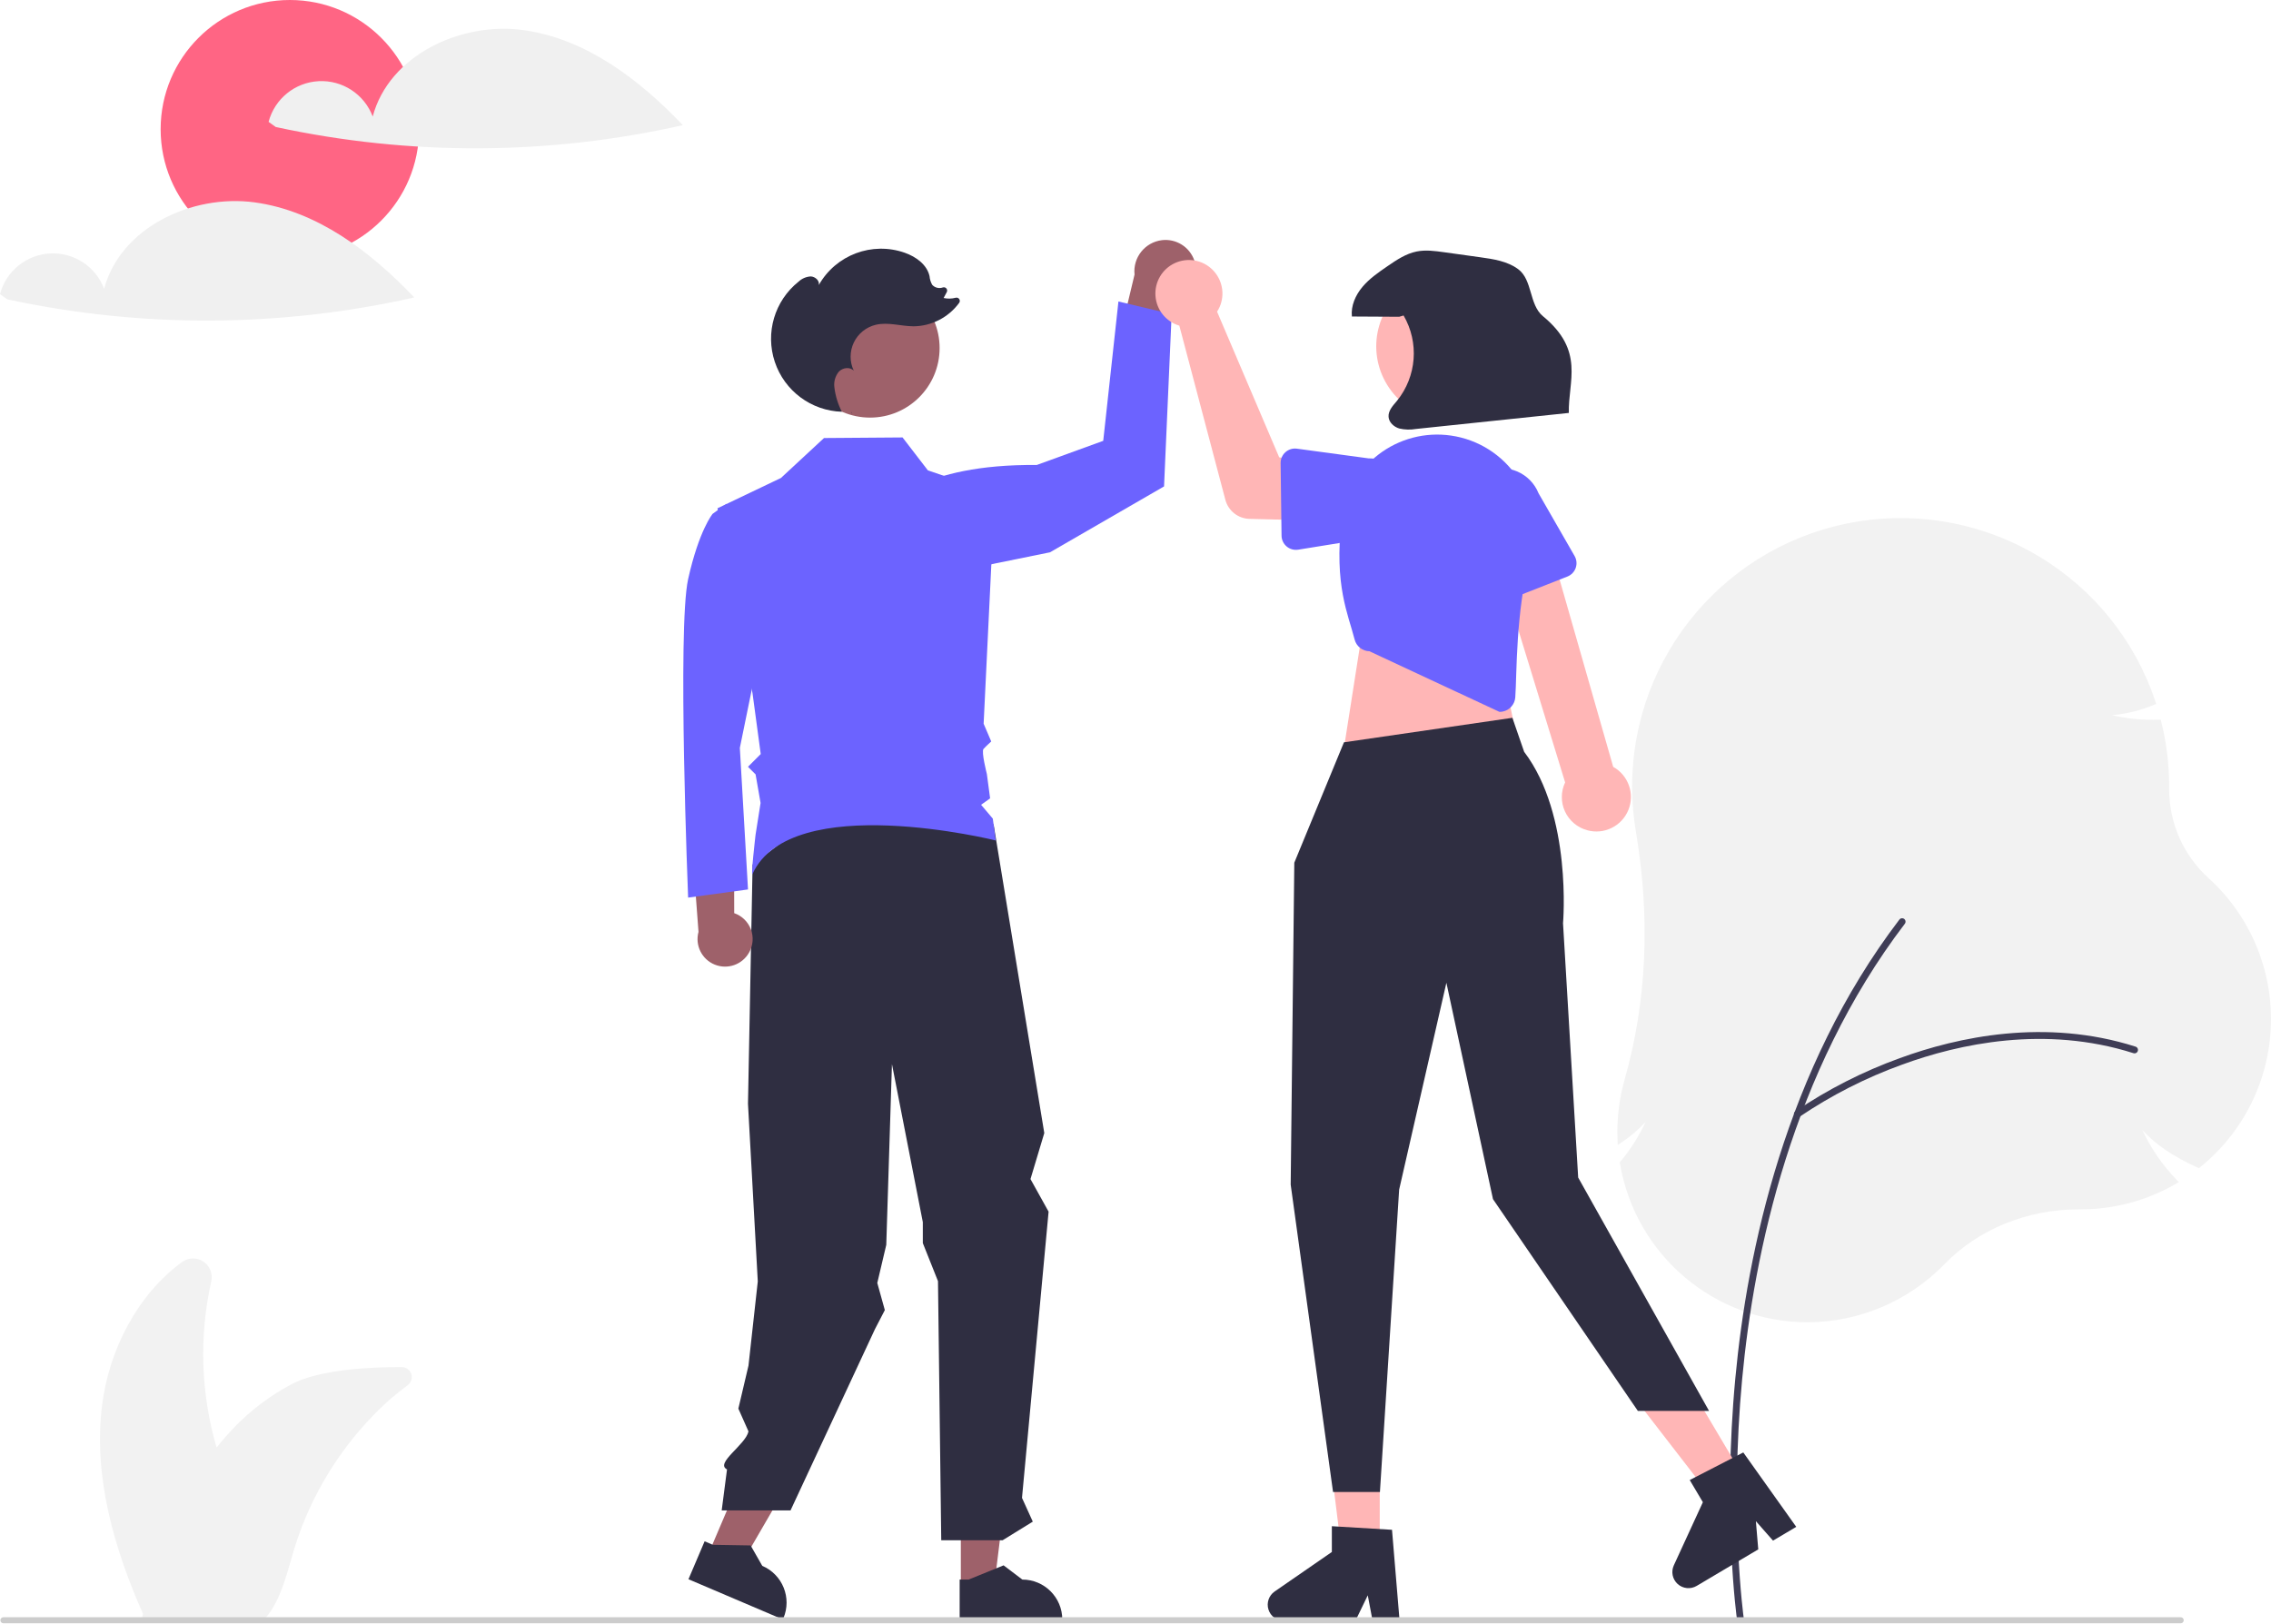
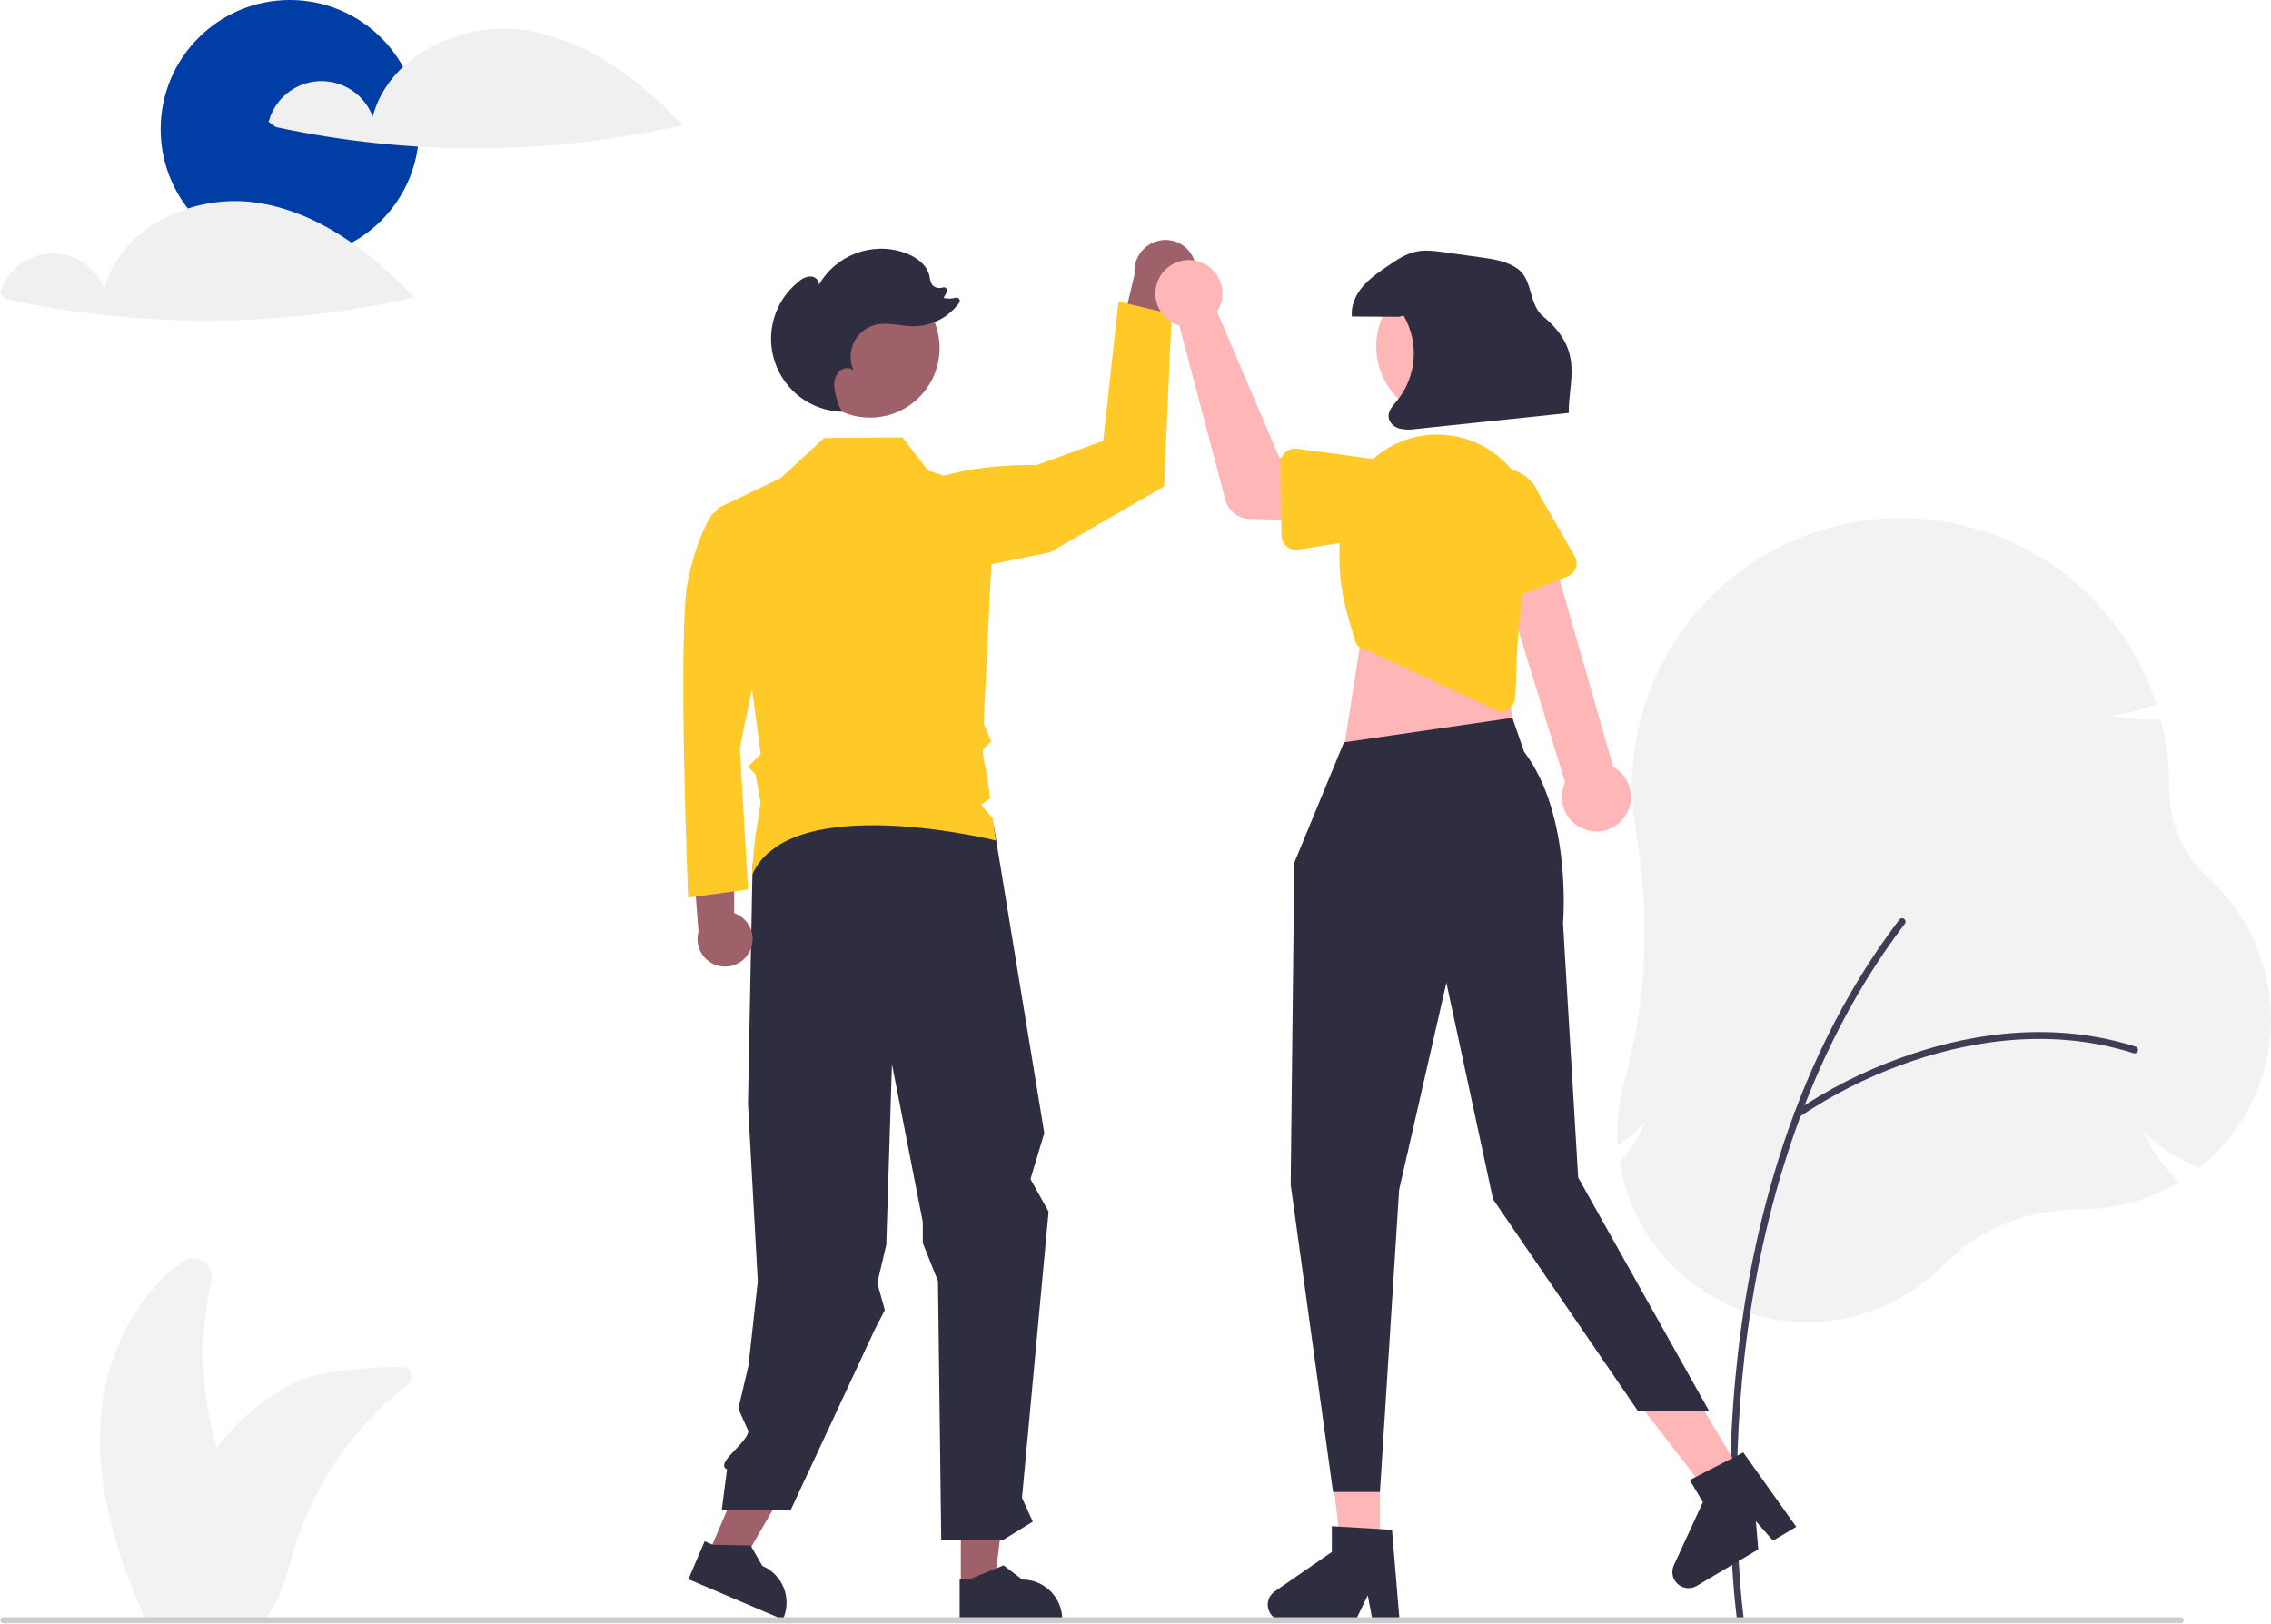
<svg xmlns="http://www.w3.org/2000/svg" data-name="Layer 1" width="896.268" height="640.726" viewBox="0 0 896.268 640.726">
-   <circle cx="114.399" cy="51" r="51" fill="#ff6584" />
+   <circle cx="114.399" cy="51" r="51" fill="#003DA5" />
  <path d="M865.289,651.556a75.131,75.131,0,0,1-74.098-62.755l-.061-.371.239-.287a71.986,71.986,0,0,0,9.967-15.701,51.426,51.426,0,0,1-9.801,8.315l-1.202.8-.069-1.441c-.061-1.244-.091-2.48-.091-3.674a75.765,75.765,0,0,1,2.876-20.742c8.721-30.651,10.212-63.566,4.433-97.83a107.231,107.231,0,0,1-1.483-17.78A105.99,105.99,0,0,1,1002.585,406.745l.241.729-.711.288a55.21,55.21,0,0,1-16.781,4.164,72.001,72.001,0,0,0,18.631,1.79l.661-.023.161.643a106.441,106.441,0,0,1,3.159,25.756l-.004.94a47.316,47.316,0,0,0,15.63,35.28,75.108,75.108,0,0,1-3.505,114.105l-.392.316-.459-.209c-9.673-4.389-16.72-9.17-21.873-14.877a73.222,73.222,0,0,0,13.688,19.839l.728.75-.903.526a75.057,75.057,0,0,1-37.837,10.218l-.379-.001c-.134-.001-.269-.001-.402-.001-20.337,0-39.612,7.864-52.943,21.612A75.682,75.682,0,0,1,865.289,651.556Z" transform="translate(-151.8662 -129.6369)" fill="#f2f2f2" />
  <path d="M838.706,769.908a1.356,1.356,0,0,1-1.34-1.165c-.058-.405-5.699-41.092-.632-95.168,4.679-49.94,19.706-121.871,64.72-180.947a1.356,1.356,0,1,1,2.157,1.643C858.985,552.838,844.079,624.242,839.433,673.829c-5.037,53.761.56,94.131.617,94.533a1.357,1.357,0,0,1-1.344,1.547Z" transform="translate(-151.8662 -129.6369)" fill="#3f3d56" />
  <path d="M861.209,570.744a1.356,1.356,0,0,1-.798-2.452,186.848,186.848,0,0,1,41.249-20.998c22.758-8.332,57.365-15.885,92.992-4.546a1.356,1.356,0,1,1-.822,2.583c-34.897-11.106-68.877-3.677-91.238,4.509a183.779,183.779,0,0,0-40.588,20.645A1.35,1.35,0,0,1,861.209,570.744Z" transform="translate(-151.8662 -129.6369)" fill="#3f3d56" />
  <path d="M310.425,669.228c-12.647-.023-32.558.997-43.404,6.724a89.88,89.88,0,0,0-22.492,16.848,108.069,108.069,0,0,0-7.184,8.216,131.504,131.504,0,0,1-2.11-65.603,7.375,7.375,0,0,0-11.474-7.674c-17.619,12.849-28.884,34.624-31.623,56.653-3.49,28.067,4.729,56.351,16.152,82.234l-.004.013c-.021.116-.053.243-.085.37-.042.19-.095.38-.137.571-.074.328-.158.666-.233.994l1.85-.085c.106.053.212.095.317.148h46.327a21.981,21.981,0,0,0,1.712-2.114c5.126-7.029,7.251-16.552,9.84-25.145a128.125,128.125,0,0,1,7.018-18.159,131.938,131.938,0,0,1,28.654-39.224c.38-.359.772-.719,1.163-1.067,1.992-1.832,5.081-4.283,8.099-6.584A3.962,3.962,0,0,0,310.425,669.228Z" transform="translate(-151.8662 -129.6369)" fill="#f2f2f2" />
  <path d="M623.214,232.421a12.334,12.334,0,0,1-7.269,15.697,12.118,12.118,0,0,1-2.065.569l-7.001,42.868L590.456,276.392l9.166-38.383a12.378,12.378,0,0,1,10.843-13.582,12.052,12.052,0,0,1,12.749,7.995Z" transform="translate(-151.8662 -129.6369)" fill="#9e616a" />
-   <path d="M502.012,329.556s12.746-16.841,59-16.38l26.254-9.539,6-55,21,5-3,68-45,26-59,12Z" transform="translate(-151.8662 -129.6369)" fill="#6c63ff" />
+   <path d="M502.012,329.556s12.746-16.841,59-16.38l26.254-9.539,6-55,21,5-3,68-45,26-59,12Z" transform="translate(-151.8662 -129.6369)" fill="#FFC928" />
  <polygon points="279.072 614.545 291.189 619.708 316.872 575.43 298.989 567.809 279.072 614.545" fill="#9e616a" />
  <polygon points="379.2 626.011 392.37 626.01 398.636 575.208 379.197 575.209 379.2 626.011" fill="#9e616a" />
  <path d="M530.602,769.387l40.502-.002v-.512a15.765,15.765,0,0,0-15.764-15.764h-.001l-7.398-5.613L534.137,753.11l-3.536 0Z" transform="translate(-151.8662 -129.6369)" fill="#2f2e41" />
  <path d="M423.571,752.977l37.259,15.878.201-.471a15.765,15.765,0,0,0-8.322-20.683l-.001-0-4.605-8.064-14.899-.248-3.252-1.386Z" transform="translate(-151.8662 -129.6369)" fill="#2f2e41" />
  <path d="M543.986,454.984l20.017,121.884-5.448,18.163,7.148,12.864L555.206,720.865l4.261,9.381-11.906,7.342h-24.226l-1.286-102.273L516.065,620.3v-8.276l-12.182-62.364-2.243,71.336-3.544,15.039,2.977,10.708-3.889,7.502L463.853,725.817H436.687l2.101-16.185h0c-4.867-2.464,7.307-9.666,8.477-14.995l-4-9,4-17,3.668-33.218L447.065,565.3l1.82-94.423,31.778-24.3Z" transform="translate(-151.8662 -129.6369)" fill="#2f2e41" />
  <circle id="ba239c3b-fb1a-4f53-9b5e-0d02c9b79e51" data-name="ab6171fa-7d69-4734-b81c-8dff60f9761b" cx="343.373" cy="137.381" r="27.453" fill="#9e616a" />
  <path d="M447.538,505.542a10.803,10.803,0,0,0-5.91-15.475l-.065-38.39L424.927,462.687l2.612,34.768A10.862,10.862,0,0,0,447.538,505.542Z" transform="translate(-151.8662 -129.6369)" fill="#9e616a" />
-   <path id="ac373832-f8f4-49a2-b77a-d6c2c8bc901b-10" data-name="f348f81f-b961-4ae4-bc6b-758f6acfb12a" d="M446,335.677l-7.432-7.164-5.46,3.941s-5.372,6.446-9.669,25.784,0,125.695,0,125.695l23.635-3.223-3.223-55.864,9.669-47.27Z" transform="translate(-151.8662 -129.6369)" fill="#6c63ff" />
-   <path d="M435.026,330.261,460.065,318.3l17-15.768,31-.232,10,13,26.4,8.968L540.065,415.3l3,7s-2.09,1.888-3.045,2.944,1.32,9.897,1.32,9.897l1.282,9.618L539.065,447.3l4.624,5.462,1.148,8.61s-80.715-20.062-95.966,13.172c-.806,1.756,1.178-15.405,1.178-15.405l1.984-12.563-1.969-11.276-3-3,5.032-5.032-3.226-23.874Z" transform="translate(-151.8662 -129.6369)" fill="#6c63ff" />
+   <path id="ac373832-f8f4-49a2-b77a-d6c2c8bc901b-10" data-name="f348f81f-b961-4ae4-bc6b-758f6acfb12a" d="M446,335.677l-7.432-7.164-5.46,3.941s-5.372,6.446-9.669,25.784,0,125.695,0,125.695l23.635-3.223-3.223-55.864,9.669-47.27Z" transform="translate(-151.8662 -129.6369)" fill="#FFC928" />
+   <path d="M435.026,330.261,460.065,318.3l17-15.768,31-.232,10,13,26.4,8.968L540.065,415.3l3,7s-2.09,1.888-3.045,2.944,1.32,9.897,1.32,9.897l1.282,9.618L539.065,447.3l4.624,5.462,1.148,8.61s-80.715-20.062-95.966,13.172c-.806,1.756,1.178-15.405,1.178-15.405l1.984-12.563-1.969-11.276-3-3,5.032-5.032-3.226-23.874Z" transform="translate(-151.8662 -129.6369)" fill="#FFC928" />
  <polygon points="544.516 614.005 529.657 614.005 522.586 556.692 544.516 556.692 544.516 614.005" fill="#ffb6b6" />
  <path d="M704.225,769.387H693.569l-1.902-10.06-4.871,10.06h-28.262a6.353,6.353,0,0,1-3.61-11.581l22.569-15.587V732.048l23.739,1.417Z" transform="translate(-151.8662 -129.6369)" fill="#2f2e41" />
  <polygon points="689.025 584.524 676.244 592.103 640.927 546.414 659.79 535.228 689.025 584.524" fill="#ffb6b6" />
  <path d="M860.769,732.304l-9.165,5.435-6.768-7.683.942,11.138-24.309,14.416a6.353,6.353,0,0,1-9.012-8.12l11.461-24.919-5.188-8.748,21.141-10.89Z" transform="translate(-151.8662 -129.6369)" fill="#2f2e41" />
  <polygon points="537.884 247.55 530.664 293.582 599.261 294.484 590.235 250.258 537.884 247.55" fill="#ffb6b6" />
  <path d="M682.266,422.637l-19.593,47.517-1.427,127.071L677.965,718.551h18.503l7.581-119.349,18.646-81.663,18.39,85.411L798.266,686.551h28.098l-51.658-92.125-5.979-100.354s3.726-42.573-15.344-67.694l-4.642-13.411Z" transform="translate(-151.8662 -129.6369)" fill="#2f2e41" />
  <path d="M778.235,457.329a13.541,13.541,0,0,1-8.676-18.864L740.377,343.324l21.465-4.255,26.69,93.258a13.614,13.614,0,0,1-10.296,25.002Z" transform="translate(-151.8662 -129.6369)" fill="#ffb6b6" />
-   <path d="M743.616,410.608l-51.286-23.913a6.182,6.182,0,0,1-5.86-4.657c-2.535-10.036-8.112-21.193-5.154-47.244a37.991,37.991,0,0,1,43.181-33.234A38.008,38.008,0,0,1,755.874,348.839c-5.952,22.604-5.314,46.775-5.993,56.065a6.168,6.168,0,0,1-4.941,5.588h0a6.15,6.15,0,0,1-1.193.118C743.704,410.61,743.66,410.609,743.616,410.608Z" transform="translate(-151.8662 -129.6369)" fill="#6c63ff" />
+   <path d="M743.616,410.608l-51.286-23.913a6.182,6.182,0,0,1-5.86-4.657c-2.535-10.036-8.112-21.193-5.154-47.244a37.991,37.991,0,0,1,43.181-33.234A38.008,38.008,0,0,1,755.874,348.839c-5.952,22.604-5.314,46.775-5.993,56.065a6.168,6.168,0,0,1-4.941,5.588h0a6.15,6.15,0,0,1-1.193.118C743.704,410.61,743.66,410.609,743.616,410.608Z" transform="translate(-151.8662 -129.6369)" fill="#FFC928" />
  <path d="M633.193,250.82a13.267,13.267,0,0,1-1.001,1.834l24.523,57.501,15.073,1.849.183,23.113-27.003-.68a10.084,10.084,0,0,1-9.495-7.504l-18.176-68.757a13.232,13.232,0,1,1,15.896-7.356Z" transform="translate(-151.8662 -129.6369)" fill="#ffb6b6" />
-   <path d="M659.186,308.106a5.666,5.666,0,0,1,4.519-1.374l28.211,3.819a15.753,15.753,0,0,1,.494,31.502l-28.197,4.546a5.672,5.672,0,0,1-6.574-5.528l-.365-28.646A5.666,5.666,0,0,1,659.186,308.106Z" transform="translate(-151.8662 -129.6369)" fill="#6c63ff" />
-   <path d="M739.07,367.424a5.666,5.666,0,0,1-2.884-3.741l-6.408-27.738a15.753,15.753,0,0,1,29.29-11.606L773.295,349.104a5.672,5.672,0,0,1-2.845,8.104l-26.664,10.475A5.666,5.666,0,0,1,739.07,367.424Z" transform="translate(-151.8662 -129.6369)" fill="#6c63ff" />
+   <path d="M659.186,308.106a5.666,5.666,0,0,1,4.519-1.374l28.211,3.819a15.753,15.753,0,0,1,.494,31.502l-28.197,4.546a5.672,5.672,0,0,1-6.574-5.528l-.365-28.646A5.666,5.666,0,0,1,659.186,308.106Z" transform="translate(-151.8662 -129.6369)" fill="#FFC928" />
+   <path d="M739.07,367.424a5.666,5.666,0,0,1-2.884-3.741l-6.408-27.738a15.753,15.753,0,0,1,29.29-11.606L773.295,349.104a5.672,5.672,0,0,1-2.845,8.104l-26.664,10.475A5.666,5.666,0,0,1,739.07,367.424Z" transform="translate(-151.8662 -129.6369)" fill="#FFC928" />
  <circle cx="724.021" cy="266.329" r="29.004" transform="translate(-190.8882 250.2843) rotate(-28.66319)" fill="#ffb6b6" />
  <path d="M704.068,254.67q-9.334-.053-18.668-.105c-.443-4.241,1.445-8.461,4.195-11.719,2.751-3.259,6.312-5.712,9.828-8.125,3.569-2.45,7.267-4.955,11.51-5.811,3.557-.717,7.233-.22,10.826.28q7.148.994,14.296,1.988c5.231.727,10.704,1.55,14.952,4.687,5.746,4.242,4.277,14.034,9.789,18.575,16.649,13.712,9.908,25.687,10.219,38.186q-30.179,3.166-60.359,6.331a16.595,16.595,0,0,1-6.578-.191c-2.113-.646-4.051-2.395-4.206-4.599-.174-2.462,1.779-4.477,3.365-6.367a29.746,29.746,0,0,0,2.565-33.636Z" transform="translate(-151.8662 -129.6369)" fill="#2f2e41" />
  <path d="M488.217,293.126q-.176-.387-.351-.777c.045.001.089.008.134.009Z" transform="translate(-151.8662 -129.6369)" fill="#2f2e41" />
  <path d="M467.023,240.814a7.641,7.641,0,0,1,4.787-2.069c1.775.057,3.575,1.661,3.208,3.398a28.211,28.211,0,0,1,33.95-12.73c4.412,1.557,8.739,4.671,9.752,9.238a8.32,8.32,0,0,0,1.048,3.41,3.893,3.893,0,0,0,4.143,1.05l.044-.013a1.297,1.297,0,0,1,1.567,1.831l-1.248,2.328a10.004,10.004,0,0,0,4.766-.101,1.296,1.296,0,0,1,1.376,2.017,22.589,22.589,0,0,1-18.012,9.258c-4.988-.03-10.027-1.75-14.882-.602a12.927,12.927,0,0,0-8.695,18.147c-1.491-1.631-4.374-1.245-5.9.354a8.091,8.091,0,0,0-1.767,6.191,28.726,28.726,0,0,0,2.949,9.642,28.826,28.826,0,0,1-17.088-51.349Z" transform="translate(-151.8662 -129.6369)" fill="#2f2e41" />
  <path d="M1012.464,770.363h-859.294a1.191,1.191,0,0,1,0-2.381h859.294a1.191,1.191,0,1,1,0,2.381Z" transform="translate(-151.8662 -129.6369)" fill="#ccc" />
  <path d="M358.301,141.507c-24.717-3.341-52.935,10.019-59.341,34.124a21.597,21.597,0,0,0-41.094,2.109l2.83,2.027a372.275,372.275,0,0,0,160.659-.726C404.162,160.971,383.018,144.848,358.301,141.507Z" transform="translate(-151.8662 -129.6369)" fill="#f0f0f0" />
  <path d="M252.301,209.507c-24.717-3.341-52.935,10.019-59.341,34.124a21.597,21.597,0,0,0-41.094,2.109l2.83,2.027a372.275,372.275,0,0,0,160.659-.726C298.162,228.971,277.018,212.848,252.301,209.507Z" transform="translate(-151.8662 -129.6369)" fill="#f0f0f0" />
</svg>
